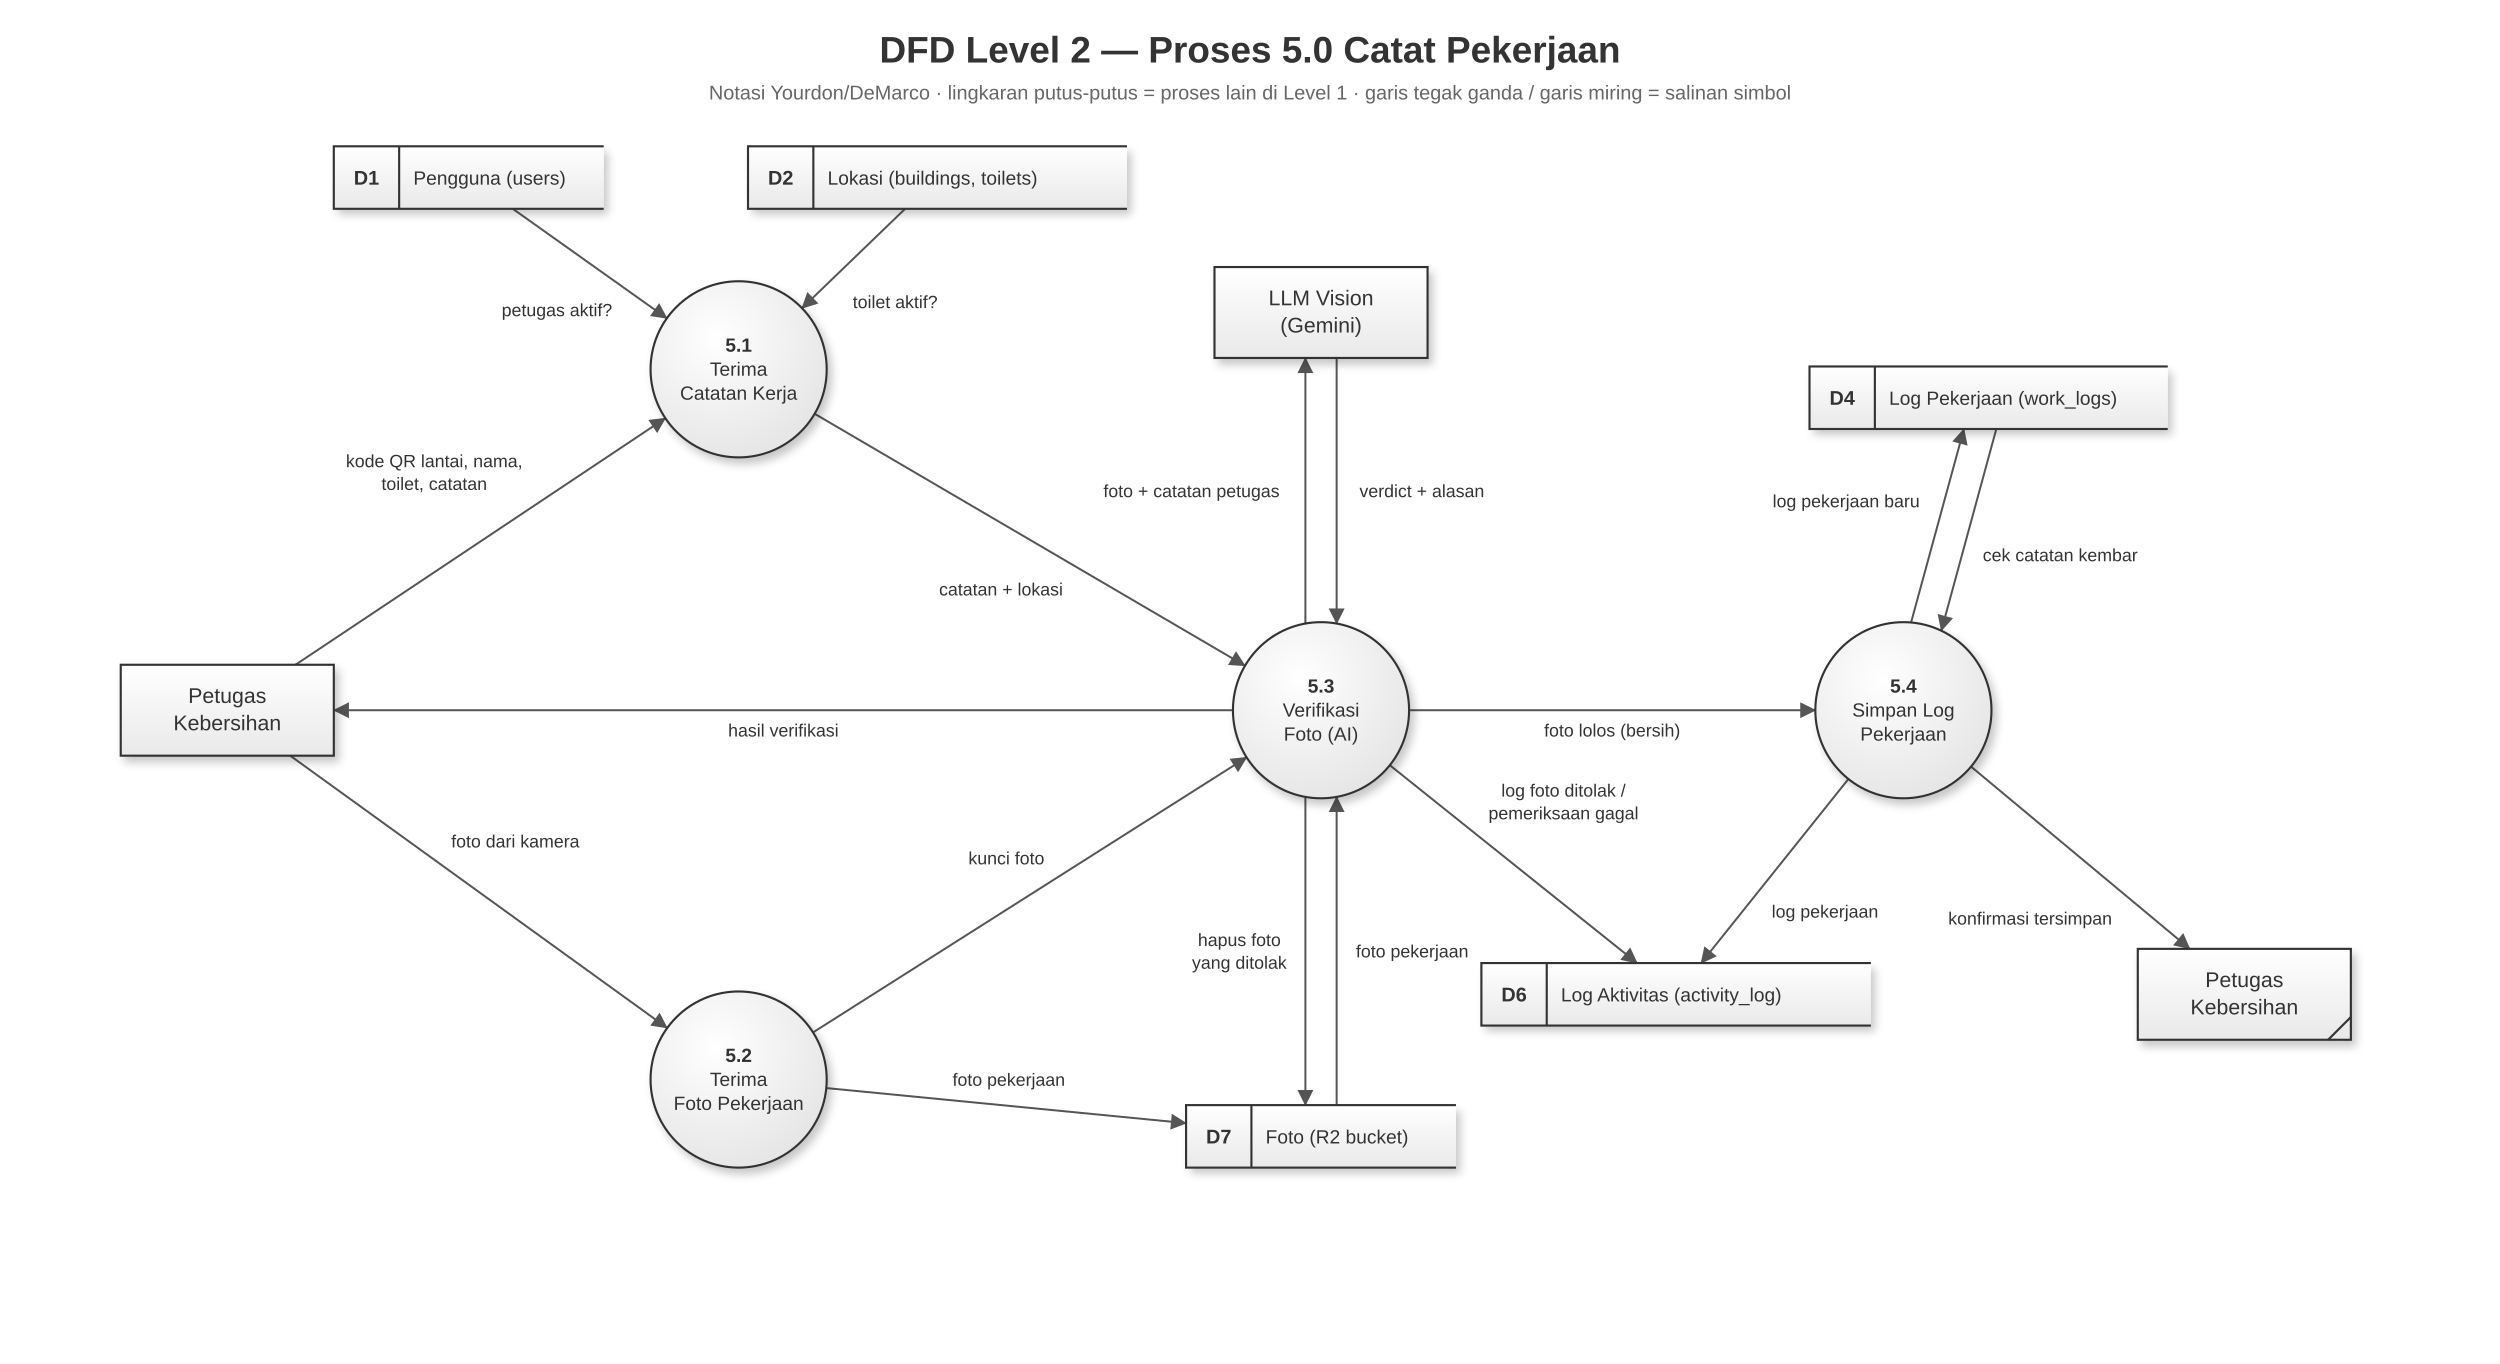
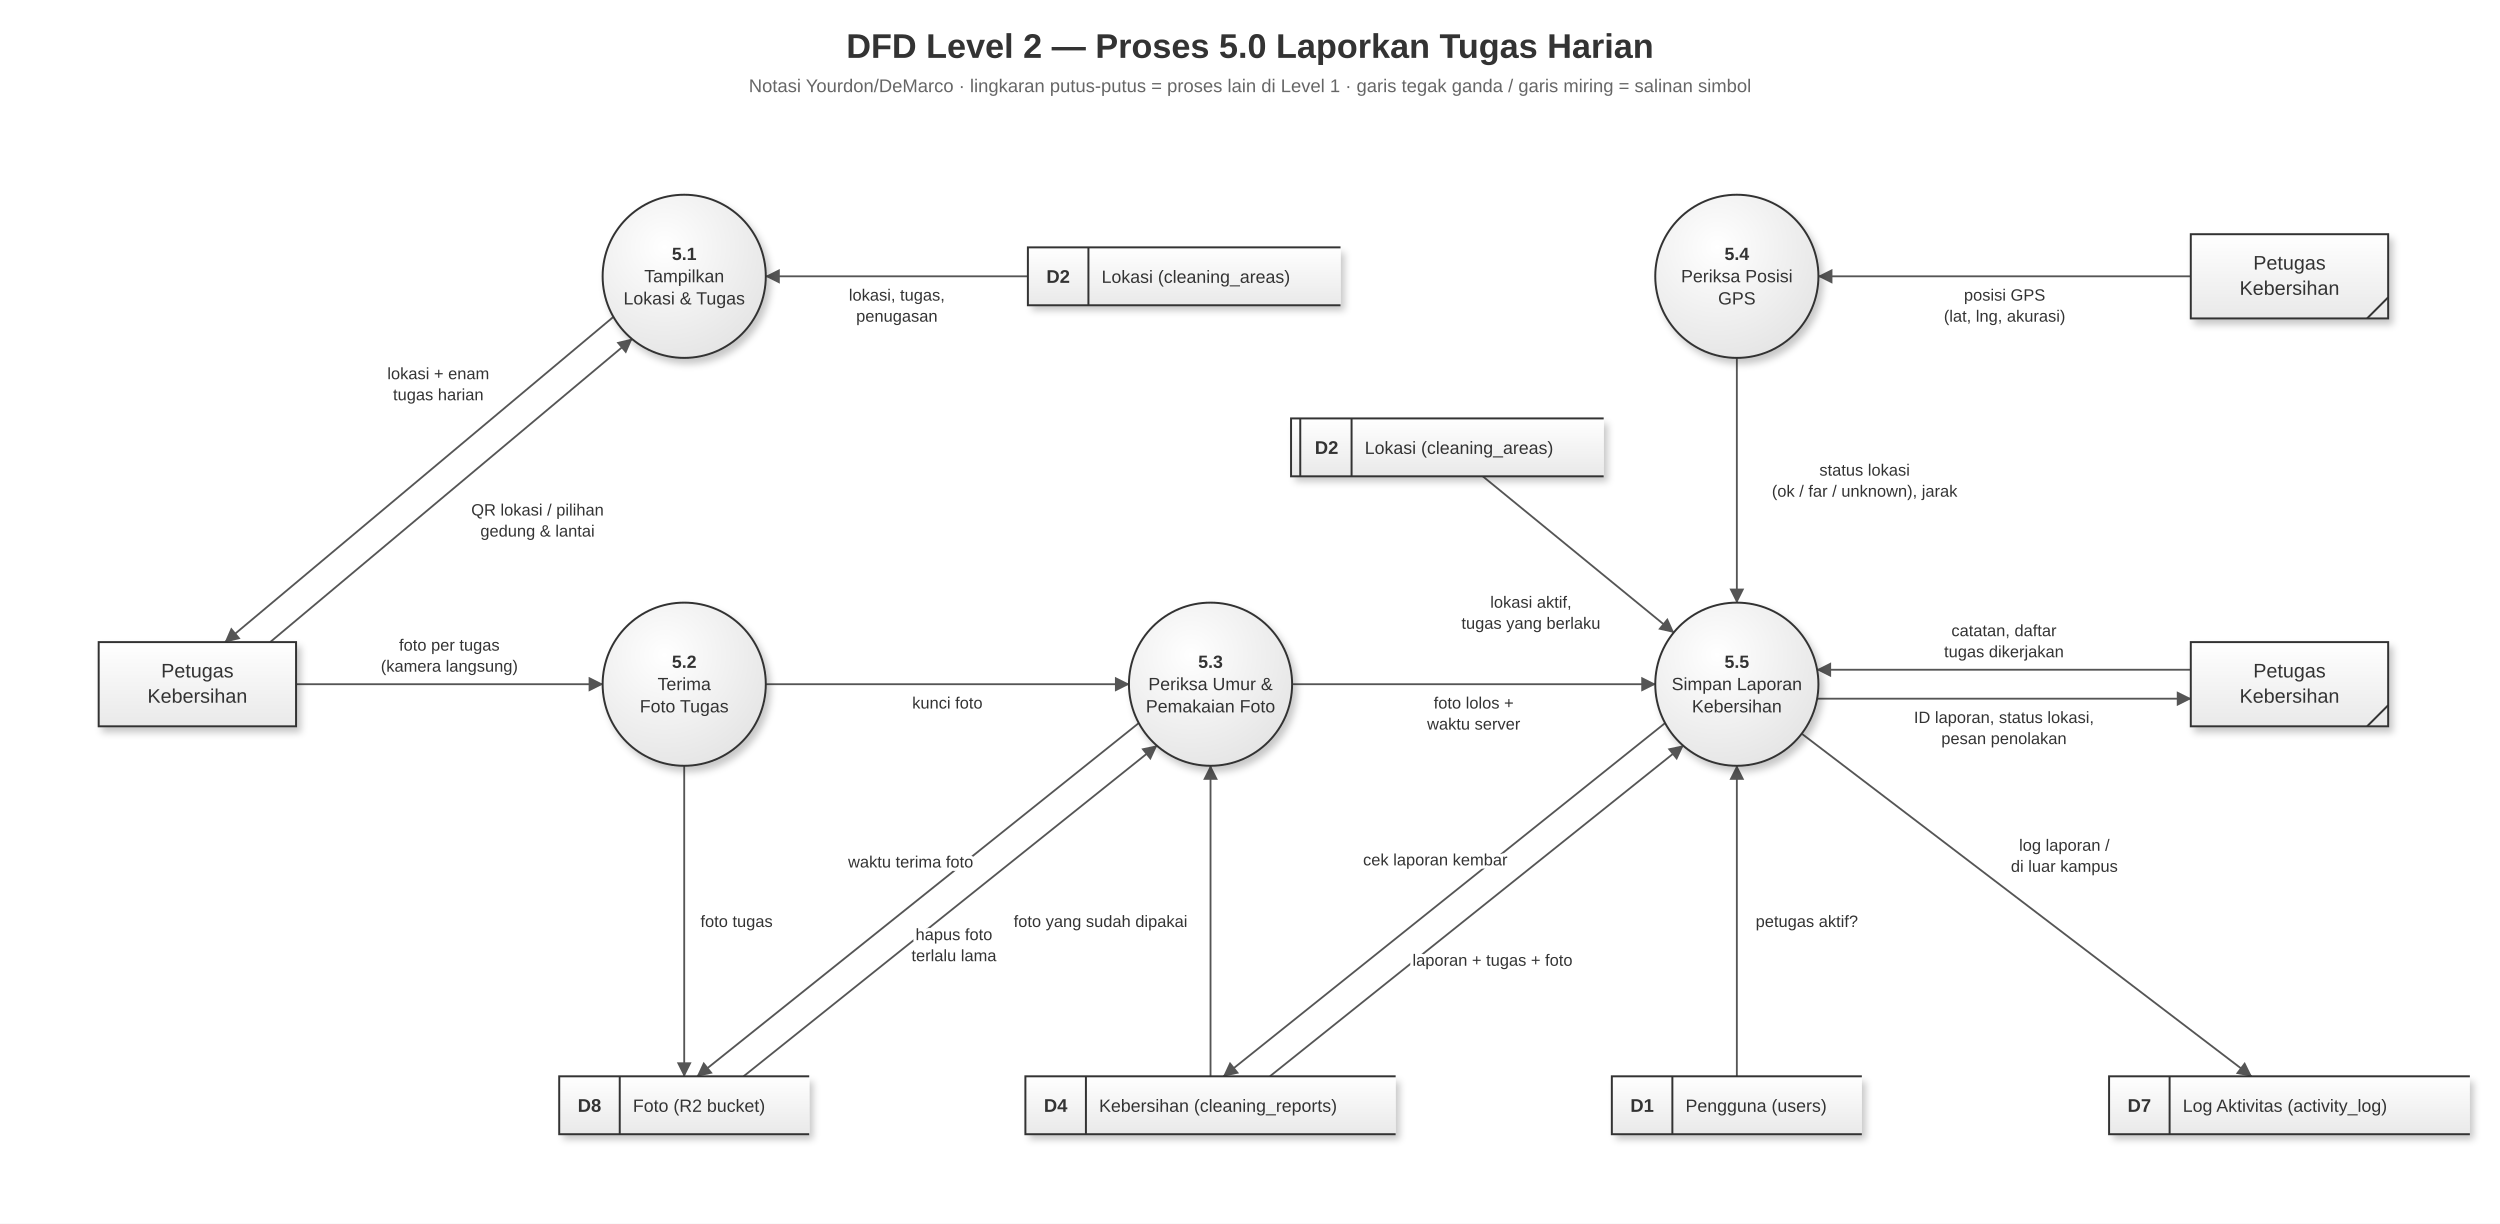
- <svg xmlns="http://www.w3.org/2000/svg" width="1760" height="960" viewBox="0 0 1760 960" font-family="Arial, Helvetica, sans-serif" fill="#333333">
+ <svg xmlns="http://www.w3.org/2000/svg" width="1900" height="930" viewBox="0 0 1900 930" font-family="Arial, Helvetica, sans-serif" fill="#333333">
  <defs>
    <filter id="bayang" x="-20%" y="-20%" width="150%" height="150%">
      <feDropShadow dx="3" dy="4" stdDeviation="3" flood-color="#000" flood-opacity="0.22" />
    </filter>
    <radialGradient id="bola" cx="38%" cy="32%" r="75%">
      <stop offset="0" stop-color="#FFFFFF" />
      <stop offset="1" stop-color="#E4E4E4" />
    </radialGradient>
    <linearGradient id="kotak" x1="0" y1="0" x2="0" y2="1">
      <stop offset="0" stop-color="#FFFFFF" />
      <stop offset="1" stop-color="#E9E9E9" />
    </linearGradient>
    <marker id="panah" viewBox="0 0 10 10" refX="9.5" refY="5" markerWidth="8" markerHeight="8" orient="auto">
      <path d="M0,0 L10,5 L0,10 z" fill="#555555" />
    </marker>
  </defs>
-   <rect width="1760" height="960" fill="#FFFFFF" />
-   <text x="880.0" y="44" font-size="26" font-weight="bold" text-anchor="middle">DFD Level 2 — Proses 5.0 Catat Pekerjaan</text>
-   <text x="880.0" y="70" font-size="14" fill="#666" text-anchor="middle">Notasi Yourdon/DeMarco · lingkaran putus-putus = proses lain di Level 1 · garis tegak ganda / garis miring = salinan simbol</text>
-   <polyline points="208.0,468.0 468.4,294.4" fill="none" stroke="#555555" stroke-width="1.4" marker-end="url(#panah)" />
-   <polyline points="361.0,147.0 469.5,224.1" fill="none" stroke="#555555" stroke-width="1.4" marker-end="url(#panah)" />
-   <polyline points="637.2,147.0 564.6,217.0" fill="none" stroke="#555555" stroke-width="1.4" marker-end="url(#panah)" />
-   <polyline points="573.5,291.3 876.5,468.7" fill="none" stroke="#555555" stroke-width="1.4" marker-end="url(#panah)" />
-   <polyline points="204.3,532.0 469.7,723.7" fill="none" stroke="#555555" stroke-width="1.4" marker-end="url(#panah)" />
-   <polyline points="581.7,766.0 835.0,790.7" fill="none" stroke="#555555" stroke-width="1.4" marker-end="url(#panah)" />
-   <polyline points="572.4,726.8 877.6,533.2" fill="none" stroke="#555555" stroke-width="1.4" marker-end="url(#panah)" />
-   <polyline points="941.0,778.0 941.0,561.0" fill="none" stroke="#555555" stroke-width="1.4" marker-end="url(#panah)" />
-   <polyline points="919.0,561.0 919.0,778.0" fill="none" stroke="#555555" stroke-width="1.4" marker-end="url(#panah)" />
-   <polyline points="919.0,439.0 919.0,252.0" fill="none" stroke="#555555" stroke-width="1.4" marker-end="url(#panah)" />
-   <polyline points="941.0,252.0 941.0,439.0" fill="none" stroke="#555555" stroke-width="1.4" marker-end="url(#panah)" />
-   <polyline points="868.0,500.0 235.0,500.0" fill="none" stroke="#555555" stroke-width="1.4" marker-end="url(#panah)" />
-   <polyline points="978.4,538.7 1152.5,678.0" fill="none" stroke="#555555" stroke-width="1.4" marker-end="url(#panah)" />
-   <polyline points="992.0,500.0 1278.0,500.0" fill="none" stroke="#555555" stroke-width="1.4" marker-end="url(#panah)" />
-   <polyline points="1405.4,302.0 1366.7,444.0" fill="none" stroke="#555555" stroke-width="1.4" marker-end="url(#panah)" />
-   <polyline points="1345.4,438.2 1382.6,302.0" fill="none" stroke="#555555" stroke-width="1.4" marker-end="url(#panah)" />
-   <polyline points="1301.3,548.4 1197.6,678.0" fill="none" stroke="#555555" stroke-width="1.4" marker-end="url(#panah)" />
-   <polyline points="1387.6,539.7 1541.6,668.0" fill="none" stroke="#555555" stroke-width="1.4" marker-end="url(#panah)" />
-   <rect x="85.0" y="468.0" width="150.0" height="64" fill="url(#kotak)" stroke="#333333" stroke-width="1.5" filter="url(#bayang)" />
-   <text x="160.0" y="494.9" font-size="15" text-anchor="middle">Petugas</text>
-   <text x="160.0" y="514.1" font-size="15" text-anchor="middle">Kebersihan</text>
-   <circle cx="520" cy="260" r="62" fill="url(#bola)" stroke="#333333" stroke-width="1.5" filter="url(#bayang)" />
-   <text x="520" y="247.6" font-size="13.5" text-anchor="middle" font-weight="bold">5.1</text>
-   <text x="520" y="264.5" font-size="13.5" text-anchor="middle">Terima</text>
-   <text x="520" y="281.4" font-size="13.5" text-anchor="middle">Catatan Kerja</text>
-   <circle cx="520" cy="760" r="62" fill="url(#bola)" stroke="#333333" stroke-width="1.5" filter="url(#bayang)" />
-   <text x="520" y="747.6" font-size="13.5" text-anchor="middle" font-weight="bold">5.2</text>
-   <text x="520" y="764.5" font-size="13.5" text-anchor="middle">Terima</text>
-   <text x="520" y="781.4" font-size="13.5" text-anchor="middle">Foto Pekerjaan</text>
-   <circle cx="930" cy="500" r="62" fill="url(#bola)" stroke="#333333" stroke-width="1.5" filter="url(#bayang)" />
-   <text x="930" y="487.6" font-size="13.5" text-anchor="middle" font-weight="bold">5.3</text>
-   <text x="930" y="504.5" font-size="13.5" text-anchor="middle">Verifikasi</text>
-   <text x="930" y="521.4" font-size="13.5" text-anchor="middle">Foto (AI)</text>
-   <circle cx="1340" cy="500" r="62" fill="url(#bola)" stroke="#333333" stroke-width="1.5" filter="url(#bayang)" />
-   <text x="1340" y="487.6" font-size="13.5" text-anchor="middle" font-weight="bold">5.4</text>
-   <text x="1340" y="504.5" font-size="13.5" text-anchor="middle">Simpan Log</text>
-   <text x="1340" y="521.4" font-size="13.5" text-anchor="middle">Pekerjaan</text>
-   <rect x="855.0" y="188.0" width="150.0" height="64" fill="url(#kotak)" stroke="#333333" stroke-width="1.5" filter="url(#bayang)" />
-   <text x="930.0" y="214.9" font-size="15" text-anchor="middle">LLM Vision</text>
-   <text x="930.0" y="234.1" font-size="15" text-anchor="middle">(Gemini)</text>
+   <rect width="1900" height="930" fill="#FFFFFF" />
+   <text x="950.0" y="44" font-size="26" font-weight="bold" text-anchor="middle">DFD Level 2 — Proses 5.0 Laporkan Tugas Harian</text>
+   <text x="950.0" y="70" font-size="14" fill="#666" text-anchor="middle">Notasi Yourdon/DeMarco · lingkaran putus-putus = proses lain di Level 1 · garis tegak ganda / garis miring = salinan simbol</text>
+   <polyline points="205.3,488.0 480.3,257.6" fill="none" stroke="#555555" stroke-width="1.4" marker-end="url(#panah)" />
+   <polyline points="466.2,240.8 171.1,488.0" fill="none" stroke="#555555" stroke-width="1.4" marker-end="url(#panah)" />
+   <polyline points="781.2,210.0 582.0,210.0" fill="none" stroke="#555555" stroke-width="1.4" marker-end="url(#panah)" />
+   <polyline points="225.0,520.0 458.0,520.0" fill="none" stroke="#555555" stroke-width="1.4" marker-end="url(#panah)" />
+   <polyline points="520.0,582.0 520.0,818.0" fill="none" stroke="#555555" stroke-width="1.4" marker-end="url(#panah)" />
+   <polyline points="582.0,520.0 858.0,520.0" fill="none" stroke="#555555" stroke-width="1.4" marker-end="url(#panah)" />
+   <polyline points="565.1,818.0 879.2,566.7" fill="none" stroke="#555555" stroke-width="1.4" marker-end="url(#panah)" />
+   <polyline points="865.5,549.5 529.9,818.0" fill="none" stroke="#555555" stroke-width="1.4" marker-end="url(#panah)" />
+   <polyline points="920.0,818.0 920.0,582.0" fill="none" stroke="#555555" stroke-width="1.4" marker-end="url(#panah)" />
+   <polyline points="982.0,520.0 1258.0,520.0" fill="none" stroke="#555555" stroke-width="1.4" marker-end="url(#panah)" />
+   <polyline points="1665.0,210.0 1382.0,210.0" fill="none" stroke="#555555" stroke-width="1.4" marker-end="url(#panah)" />
+   <polyline points="1320.0,272.0 1320.0,458.0" fill="none" stroke="#555555" stroke-width="1.4" marker-end="url(#panah)" />
+   <polyline points="1665.0,509.0 1381.0,509.0" fill="none" stroke="#555555" stroke-width="1.4" marker-end="url(#panah)" />
+   <polyline points="1381.0,531.0 1665.0,531.0" fill="none" stroke="#555555" stroke-width="1.4" marker-end="url(#panah)" />
+   <polyline points="1126.9,362.0 1272.0,480.7" fill="none" stroke="#555555" stroke-width="1.4" marker-end="url(#panah)" />
+   <polyline points="1320.0,818.0 1320.0,582.0" fill="none" stroke="#555555" stroke-width="1.4" marker-end="url(#panah)" />
+   <polyline points="1265.5,549.5 929.9,818.0" fill="none" stroke="#555555" stroke-width="1.4" marker-end="url(#panah)" />
+   <polyline points="965.1,818.0 1279.2,566.7" fill="none" stroke="#555555" stroke-width="1.4" marker-end="url(#panah)" />
+   <polyline points="1369.3,557.6 1711.1,818.0" fill="none" stroke="#555555" stroke-width="1.4" marker-end="url(#panah)" />
+   <rect x="75.0" y="488.0" width="150.0" height="64" fill="url(#kotak)" stroke="#333333" stroke-width="1.5" filter="url(#bayang)" />
+   <text x="150.0" y="514.9" font-size="15" text-anchor="middle">Petugas</text>
+   <text x="150.0" y="534.1" font-size="15" text-anchor="middle">Kebersihan</text>
+   <rect x="1665.0" y="178.0" width="150.0" height="64" fill="url(#kotak)" stroke="#333333" stroke-width="1.5" filter="url(#bayang)" />
+   <line x1="1799.0" y1="242.0" x2="1815.0" y2="226.0" stroke="#333333" stroke-width="1.5" />
+   <text x="1740.0" y="204.9" font-size="15" text-anchor="middle">Petugas</text>
+   <text x="1740.0" y="224.1" font-size="15" text-anchor="middle">Kebersihan</text>
+   <rect x="1665.0" y="488.0" width="150.0" height="64" fill="url(#kotak)" stroke="#333333" stroke-width="1.5" filter="url(#bayang)" />
+   <line x1="1799.0" y1="552.0" x2="1815.0" y2="536.0" stroke="#333333" stroke-width="1.5" />
+   <text x="1740.0" y="514.9" font-size="15" text-anchor="middle">Petugas</text>
+   <text x="1740.0" y="534.1" font-size="15" text-anchor="middle">Kebersihan</text>
+   <circle cx="520" cy="210" r="62" fill="url(#bola)" stroke="#333333" stroke-width="1.5" filter="url(#bayang)" />
+   <text x="520" y="197.6" font-size="13.5" text-anchor="middle" font-weight="bold">5.1</text>
+   <text x="520" y="214.5" font-size="13.5" text-anchor="middle">Tampilkan</text>
+   <text x="520" y="231.4" font-size="13.5" text-anchor="middle">Lokasi &amp; Tugas</text>
+   <circle cx="520" cy="520" r="62" fill="url(#bola)" stroke="#333333" stroke-width="1.5" filter="url(#bayang)" />
+   <text x="520" y="507.6" font-size="13.5" text-anchor="middle" font-weight="bold">5.2</text>
+   <text x="520" y="524.5" font-size="13.5" text-anchor="middle">Terima</text>
+   <text x="520" y="541.4" font-size="13.5" text-anchor="middle">Foto Tugas</text>
+   <circle cx="920" cy="520" r="62" fill="url(#bola)" stroke="#333333" stroke-width="1.5" filter="url(#bayang)" />
+   <text x="920" y="507.6" font-size="13.5" text-anchor="middle" font-weight="bold">5.3</text>
+   <text x="920" y="524.5" font-size="13.5" text-anchor="middle">Periksa Umur &amp;</text>
+   <text x="920" y="541.4" font-size="13.5" text-anchor="middle">Pemakaian Foto</text>
+   <circle cx="1320" cy="210" r="62" fill="url(#bola)" stroke="#333333" stroke-width="1.5" filter="url(#bayang)" />
+   <text x="1320" y="197.6" font-size="13.5" text-anchor="middle" font-weight="bold">5.4</text>
+   <text x="1320" y="214.5" font-size="13.5" text-anchor="middle">Periksa Posisi</text>
+   <text x="1320" y="231.4" font-size="13.5" text-anchor="middle">GPS</text>
+   <circle cx="1320" cy="520" r="62" fill="url(#bola)" stroke="#333333" stroke-width="1.5" filter="url(#bayang)" />
+   <text x="1320" y="507.6" font-size="13.5" text-anchor="middle" font-weight="bold">5.5</text>
+   <text x="1320" y="524.5" font-size="13.5" text-anchor="middle">Simpan Laporan</text>
+   <text x="1320" y="541.4" font-size="13.5" text-anchor="middle">Kebersihan</text>
  <g filter="url(#bayang)">
-     <rect x="835.0" y="778.0" width="190.0" height="44" fill="url(#kotak)" />
+     <rect x="781.2" y="188.0" width="237.7" height="44" fill="url(#kotak)" />
  </g>
-   <path d="M1025.0,778.0 H835.0 V822.0 H1025.0" fill="none" stroke="#333333" stroke-width="1.5" />
-   <line x1="881.0" y1="778.0" x2="881.0" y2="822.0" stroke="#333333" stroke-width="1.5" />
-   <text x="858.0" y="805.0" font-size="14" font-weight="bold" text-anchor="middle">D7</text>
-   <text x="891.0" y="805.0" font-size="13.5">Foto (R2 bucket)</text>
+   <path d="M1018.8,188.0 H781.2 V232.0 H1018.8" fill="none" stroke="#333333" stroke-width="1.5" />
+   <line x1="827.2" y1="188.0" x2="827.2" y2="232.0" stroke="#333333" stroke-width="1.5" />
+   <text x="804.2" y="215.0" font-size="14" font-weight="bold" text-anchor="middle">D2</text>
+   <text x="837.2" y="215.0" font-size="13.5">Lokasi (cleaning_areas)</text>
  <g filter="url(#bayang)">
-     <rect x="1042.9" y="678.0" width="274.1" height="44" fill="url(#kotak)" />
+     <rect x="981.2" y="318.0" width="237.7" height="44" fill="url(#kotak)" />
  </g>
-   <path d="M1317.1,678.0 H1042.9 V722.0 H1317.1" fill="none" stroke="#333333" stroke-width="1.5" />
-   <line x1="1088.9" y1="678.0" x2="1088.9" y2="722.0" stroke="#333333" stroke-width="1.5" />
-   <text x="1065.9" y="705.0" font-size="14" font-weight="bold" text-anchor="middle">D6</text>
-   <text x="1098.9" y="705.0" font-size="13.5">Log Aktivitas (activity_log)</text>
-   <rect x="1505.0" y="668.0" width="150.0" height="64" fill="url(#kotak)" stroke="#333333" stroke-width="1.5" filter="url(#bayang)" />
-   <line x1="1639.0" y1="732.0" x2="1655.0" y2="716.0" stroke="#333333" stroke-width="1.5" />
-   <text x="1580.0" y="694.9" font-size="15" text-anchor="middle">Petugas</text>
-   <text x="1580.0" y="714.1" font-size="15" text-anchor="middle">Kebersihan</text>
+   <path d="M1218.8,318.0 H981.2 V362.0 H1218.8" fill="none" stroke="#333333" stroke-width="1.5" />
+   <line x1="1027.2" y1="318.0" x2="1027.2" y2="362.0" stroke="#333333" stroke-width="1.5" />
+   <line x1="988.2" y1="318.0" x2="988.2" y2="362.0" stroke="#333333" stroke-width="1.5" />
+   <text x="1008.2" y="345.0" font-size="14" font-weight="bold" text-anchor="middle">D2</text>
+   <text x="1037.2" y="345.0" font-size="13.5">Lokasi (cleaning_areas)</text>
  <g filter="url(#bayang)">
-     <rect x="235.0" y="103.0" width="190.0" height="44" fill="url(#kotak)" />
+     <rect x="425.0" y="818.0" width="190.0" height="44" fill="url(#kotak)" />
  </g>
-   <path d="M425.0,103.0 H235.0 V147.0 H425.0" fill="none" stroke="#333333" stroke-width="1.5" />
-   <line x1="281.0" y1="103.0" x2="281.0" y2="147.0" stroke="#333333" stroke-width="1.5" />
-   <text x="258.0" y="130.0" font-size="14" font-weight="bold" text-anchor="middle">D1</text>
-   <text x="291.0" y="130.0" font-size="13.5">Pengguna (users)</text>
+   <path d="M615.0,818.0 H425.0 V862.0 H615.0" fill="none" stroke="#333333" stroke-width="1.5" />
+   <line x1="471.0" y1="818.0" x2="471.0" y2="862.0" stroke="#333333" stroke-width="1.5" />
+   <text x="448.0" y="845.0" font-size="14" font-weight="bold" text-anchor="middle">D8</text>
+   <text x="481.0" y="845.0" font-size="13.5">Foto (R2 bucket)</text>
  <g filter="url(#bayang)">
-     <rect x="526.6" y="103.0" width="266.8" height="44" fill="url(#kotak)" />
+     <rect x="779.3" y="818.0" width="281.4" height="44" fill="url(#kotak)" />
  </g>
-   <path d="M793.4,103.0 H526.6 V147.0 H793.4" fill="none" stroke="#333333" stroke-width="1.5" />
-   <line x1="572.6" y1="103.0" x2="572.6" y2="147.0" stroke="#333333" stroke-width="1.5" />
-   <text x="549.6" y="130.0" font-size="14" font-weight="bold" text-anchor="middle">D2</text>
-   <text x="582.6" y="130.0" font-size="13.5">Lokasi (buildings, toilets)</text>
+   <path d="M1060.7,818.0 H779.3 V862.0 H1060.7" fill="none" stroke="#333333" stroke-width="1.5" />
+   <line x1="825.3" y1="818.0" x2="825.3" y2="862.0" stroke="#333333" stroke-width="1.5" />
+   <text x="802.3" y="845.0" font-size="14" font-weight="bold" text-anchor="middle">D4</text>
+   <text x="835.3" y="845.0" font-size="13.5">Kebersihan (cleaning_reports)</text>
  <g filter="url(#bayang)">
-     <rect x="1273.9" y="258.0" width="252.2" height="44" fill="url(#kotak)" />
+     <rect x="1225.0" y="818.0" width="190.0" height="44" fill="url(#kotak)" />
  </g>
-   <path d="M1526.1,258.0 H1273.9 V302.0 H1526.1" fill="none" stroke="#333333" stroke-width="1.5" />
-   <line x1="1319.9" y1="258.0" x2="1319.9" y2="302.0" stroke="#333333" stroke-width="1.5" />
-   <text x="1296.9" y="285.0" font-size="14" font-weight="bold" text-anchor="middle">D4</text>
-   <text x="1329.9" y="285.0" font-size="13.5">Log Pekerjaan (work_logs)</text>
-   <text x="305.7" y="328.9" font-size="12.5" text-anchor="middle" stroke="#FFFFFF" stroke-width="5" stroke-linejoin="round" paint-order="stroke">kode QR lantai, nama,</text>
-   <text x="305.7" y="344.9" font-size="12.5" text-anchor="middle" stroke="#FFFFFF" stroke-width="5" stroke-linejoin="round" paint-order="stroke">toilet, catatan</text>
-   <text x="392.1" y="222.6" font-size="12.5" text-anchor="middle" stroke="#FFFFFF" stroke-width="5" stroke-linejoin="round" paint-order="stroke">petugas aktif?</text>
-   <text x="630.2" y="216.9" font-size="12.5" text-anchor="middle" stroke="#FFFFFF" stroke-width="5" stroke-linejoin="round" paint-order="stroke">toilet aktif?</text>
-   <text x="704.7" y="419.2" font-size="12.5" text-anchor="middle" stroke="#FFFFFF" stroke-width="5" stroke-linejoin="round" paint-order="stroke">catatan + lokasi</text>
-   <text x="362.8" y="596.6" font-size="12.5" text-anchor="middle" stroke="#FFFFFF" stroke-width="5" stroke-linejoin="round" paint-order="stroke">foto dari kamera</text>
-   <text x="710.2" y="764.4" font-size="12.5" text-anchor="middle" stroke="#FFFFFF" stroke-width="5" stroke-linejoin="round" paint-order="stroke">foto pekerjaan</text>
-   <text x="708.5" y="608.5" font-size="12.5" text-anchor="middle" stroke="#FFFFFF" stroke-width="5" stroke-linejoin="round" paint-order="stroke">kunci foto</text>
-   <text x="994.2" y="674.0" font-size="12.5" text-anchor="middle" stroke="#FFFFFF" stroke-width="5" stroke-linejoin="round" paint-order="stroke">foto pekerjaan</text>
-   <text x="872.5" y="666.0" font-size="12.5" text-anchor="middle" stroke="#FFFFFF" stroke-width="5" stroke-linejoin="round" paint-order="stroke">hapus foto</text>
-   <text x="872.5" y="682.0" font-size="12.5" text-anchor="middle" stroke="#FFFFFF" stroke-width="5" stroke-linejoin="round" paint-order="stroke">yang ditolak</text>
-   <text x="838.8" y="350.0" font-size="12.5" text-anchor="middle" stroke="#FFFFFF" stroke-width="5" stroke-linejoin="round" paint-order="stroke">foto + catatan petugas</text>
-   <text x="1001.0" y="350.0" font-size="12.5" text-anchor="middle" stroke="#FFFFFF" stroke-width="5" stroke-linejoin="round" paint-order="stroke">verdict + alasan</text>
-   <text x="551.5" y="518.5" font-size="12.5" text-anchor="middle" stroke="#FFFFFF" stroke-width="5" stroke-linejoin="round" paint-order="stroke">hasil verifikasi</text>
-   <text x="1100.7" y="560.8" font-size="12.5" text-anchor="middle" stroke="#FFFFFF" stroke-width="5" stroke-linejoin="round" paint-order="stroke">log foto ditolak /</text>
-   <text x="1100.7" y="576.8" font-size="12.5" text-anchor="middle" stroke="#FFFFFF" stroke-width="5" stroke-linejoin="round" paint-order="stroke">pemeriksaan gagal</text>
-   <text x="1135.0" y="518.5" font-size="12.5" text-anchor="middle" stroke="#FFFFFF" stroke-width="5" stroke-linejoin="round" paint-order="stroke">foto lolos (bersih)</text>
-   <text x="1450.4" y="395.1" font-size="12.5" text-anchor="middle" stroke="#FFFFFF" stroke-width="5" stroke-linejoin="round" paint-order="stroke">cek catatan kembar</text>
-   <text x="1299.7" y="357.1" font-size="12.5" text-anchor="middle" stroke="#FFFFFF" stroke-width="5" stroke-linejoin="round" paint-order="stroke">log pekerjaan baru</text>
-   <text x="1284.8" y="646.0" font-size="12.5" text-anchor="middle" stroke="#FFFFFF" stroke-width="5" stroke-linejoin="round" paint-order="stroke">log pekerjaan</text>
-   <text x="1429.2" y="650.9" font-size="12.5" text-anchor="middle" stroke="#FFFFFF" stroke-width="5" stroke-linejoin="round" paint-order="stroke">konfirmasi tersimpan</text>
+   <path d="M1415.0,818.0 H1225.0 V862.0 H1415.0" fill="none" stroke="#333333" stroke-width="1.5" />
+   <line x1="1271.0" y1="818.0" x2="1271.0" y2="862.0" stroke="#333333" stroke-width="1.5" />
+   <text x="1248.0" y="845.0" font-size="14" font-weight="bold" text-anchor="middle">D1</text>
+   <text x="1281.0" y="845.0" font-size="13.5">Pengguna (users)</text>
+   <g filter="url(#bayang)">
+     <rect x="1602.9" y="818.0" width="274.1" height="44" fill="url(#kotak)" />
+   </g>
+   <path d="M1877.1,818.0 H1602.9 V862.0 H1877.1" fill="none" stroke="#333333" stroke-width="1.5" />
+   <line x1="1648.9" y1="818.0" x2="1648.9" y2="862.0" stroke="#333333" stroke-width="1.5" />
+   <text x="1625.9" y="845.0" font-size="14" font-weight="bold" text-anchor="middle">D7</text>
+   <text x="1658.9" y="845.0" font-size="13.5">Log Aktivitas (activity_log)</text>
+   <text x="408.5" y="391.8" font-size="12.5" text-anchor="middle" stroke="#FFFFFF" stroke-width="5" stroke-linejoin="round" paint-order="stroke">QR lokasi / pilihan</text>
+   <text x="408.5" y="407.8" font-size="12.5" text-anchor="middle" stroke="#FFFFFF" stroke-width="5" stroke-linejoin="round" paint-order="stroke">gedung &amp; lantai</text>
+   <text x="333.1" y="288.2" font-size="12.5" text-anchor="middle" stroke="#FFFFFF" stroke-width="5" stroke-linejoin="round" paint-order="stroke">lokasi + enam</text>
+   <text x="333.1" y="304.2" font-size="12.5" text-anchor="middle" stroke="#FFFFFF" stroke-width="5" stroke-linejoin="round" paint-order="stroke">tugas harian</text>
+   <text x="681.6" y="228.5" font-size="12.5" text-anchor="middle" stroke="#FFFFFF" stroke-width="5" stroke-linejoin="round" paint-order="stroke">lokasi, tugas,</text>
+   <text x="681.6" y="244.5" font-size="12.5" text-anchor="middle" stroke="#FFFFFF" stroke-width="5" stroke-linejoin="round" paint-order="stroke">penugasan</text>
+   <text x="341.5" y="494.5" font-size="12.5" text-anchor="middle" stroke="#FFFFFF" stroke-width="5" stroke-linejoin="round" paint-order="stroke">foto per tugas</text>
+   <text x="341.5" y="510.5" font-size="12.5" text-anchor="middle" stroke="#FFFFFF" stroke-width="5" stroke-linejoin="round" paint-order="stroke">(kamera langsung)</text>
+   <text x="559.8" y="704.5" font-size="12.5" text-anchor="middle" stroke="#FFFFFF" stroke-width="5" stroke-linejoin="round" paint-order="stroke">foto tugas</text>
+   <text x="720.0" y="538.5" font-size="12.5" text-anchor="middle" stroke="#FFFFFF" stroke-width="5" stroke-linejoin="round" paint-order="stroke">kunci foto</text>
+   <text x="692.1" y="659.3" font-size="12.5" text-anchor="middle" stroke="#FFFFFF" stroke-width="5" stroke-linejoin="round" paint-order="stroke">waktu terima foto</text>
+   <text x="725.0" y="714.5" font-size="12.5" text-anchor="middle" stroke="#FFFFFF" stroke-width="5" stroke-linejoin="round" paint-order="stroke">hapus foto</text>
+   <text x="725.0" y="730.5" font-size="12.5" text-anchor="middle" stroke="#FFFFFF" stroke-width="5" stroke-linejoin="round" paint-order="stroke">terlalu lama</text>
+   <text x="836.4" y="704.5" font-size="12.5" text-anchor="middle" stroke="#FFFFFF" stroke-width="5" stroke-linejoin="round" paint-order="stroke">foto yang sudah dipakai</text>
+   <text x="1120.0" y="538.5" font-size="12.5" text-anchor="middle" stroke="#FFFFFF" stroke-width="5" stroke-linejoin="round" paint-order="stroke">foto lolos +</text>
+   <text x="1120.0" y="554.5" font-size="12.5" text-anchor="middle" stroke="#FFFFFF" stroke-width="5" stroke-linejoin="round" paint-order="stroke">waktu server</text>
+   <text x="1523.5" y="228.5" font-size="12.5" text-anchor="middle" stroke="#FFFFFF" stroke-width="5" stroke-linejoin="round" paint-order="stroke">posisi GPS</text>
+   <text x="1523.5" y="244.5" font-size="12.5" text-anchor="middle" stroke="#FFFFFF" stroke-width="5" stroke-linejoin="round" paint-order="stroke">(lat, lng, akurasi)</text>
+   <text x="1417.1" y="361.5" font-size="12.5" text-anchor="middle" stroke="#FFFFFF" stroke-width="5" stroke-linejoin="round" paint-order="stroke">status lokasi</text>
+   <text x="1417.1" y="377.5" font-size="12.5" text-anchor="middle" stroke="#FFFFFF" stroke-width="5" stroke-linejoin="round" paint-order="stroke">(ok / far / unknown), jarak</text>
+   <text x="1523.0" y="483.5" font-size="12.5" text-anchor="middle" stroke="#FFFFFF" stroke-width="5" stroke-linejoin="round" paint-order="stroke">catatan, daftar</text>
+   <text x="1523.0" y="499.5" font-size="12.5" text-anchor="middle" stroke="#FFFFFF" stroke-width="5" stroke-linejoin="round" paint-order="stroke">tugas dikerjakan</text>
+   <text x="1523.0" y="549.5" font-size="12.5" text-anchor="middle" stroke="#FFFFFF" stroke-width="5" stroke-linejoin="round" paint-order="stroke">ID laporan, status lokasi,</text>
+   <text x="1523.0" y="565.5" font-size="12.5" text-anchor="middle" stroke="#FFFFFF" stroke-width="5" stroke-linejoin="round" paint-order="stroke">pesan penolakan</text>
+   <text x="1163.5" y="461.9" font-size="12.5" text-anchor="middle" stroke="#FFFFFF" stroke-width="5" stroke-linejoin="round" paint-order="stroke">lokasi aktif,</text>
+   <text x="1163.5" y="477.9" font-size="12.5" text-anchor="middle" stroke="#FFFFFF" stroke-width="5" stroke-linejoin="round" paint-order="stroke">tugas yang berlaku</text>
+   <text x="1373.2" y="704.5" font-size="12.5" text-anchor="middle" stroke="#FFFFFF" stroke-width="5" stroke-linejoin="round" paint-order="stroke">petugas aktif?</text>
+   <text x="1134.3" y="734.0" font-size="12.5" text-anchor="middle" stroke="#FFFFFF" stroke-width="5" stroke-linejoin="round" paint-order="stroke">laporan + tugas + foto</text>
+   <text x="1090.8" y="657.7" font-size="12.5" text-anchor="middle" stroke="#FFFFFF" stroke-width="5" stroke-linejoin="round" paint-order="stroke">cek laporan kembar</text>
+   <text x="1568.9" y="646.6" font-size="12.5" text-anchor="middle" stroke="#FFFFFF" stroke-width="5" stroke-linejoin="round" paint-order="stroke">log laporan /</text>
+   <text x="1568.9" y="662.6" font-size="12.5" text-anchor="middle" stroke="#FFFFFF" stroke-width="5" stroke-linejoin="round" paint-order="stroke">di luar kampus</text>
</svg>
